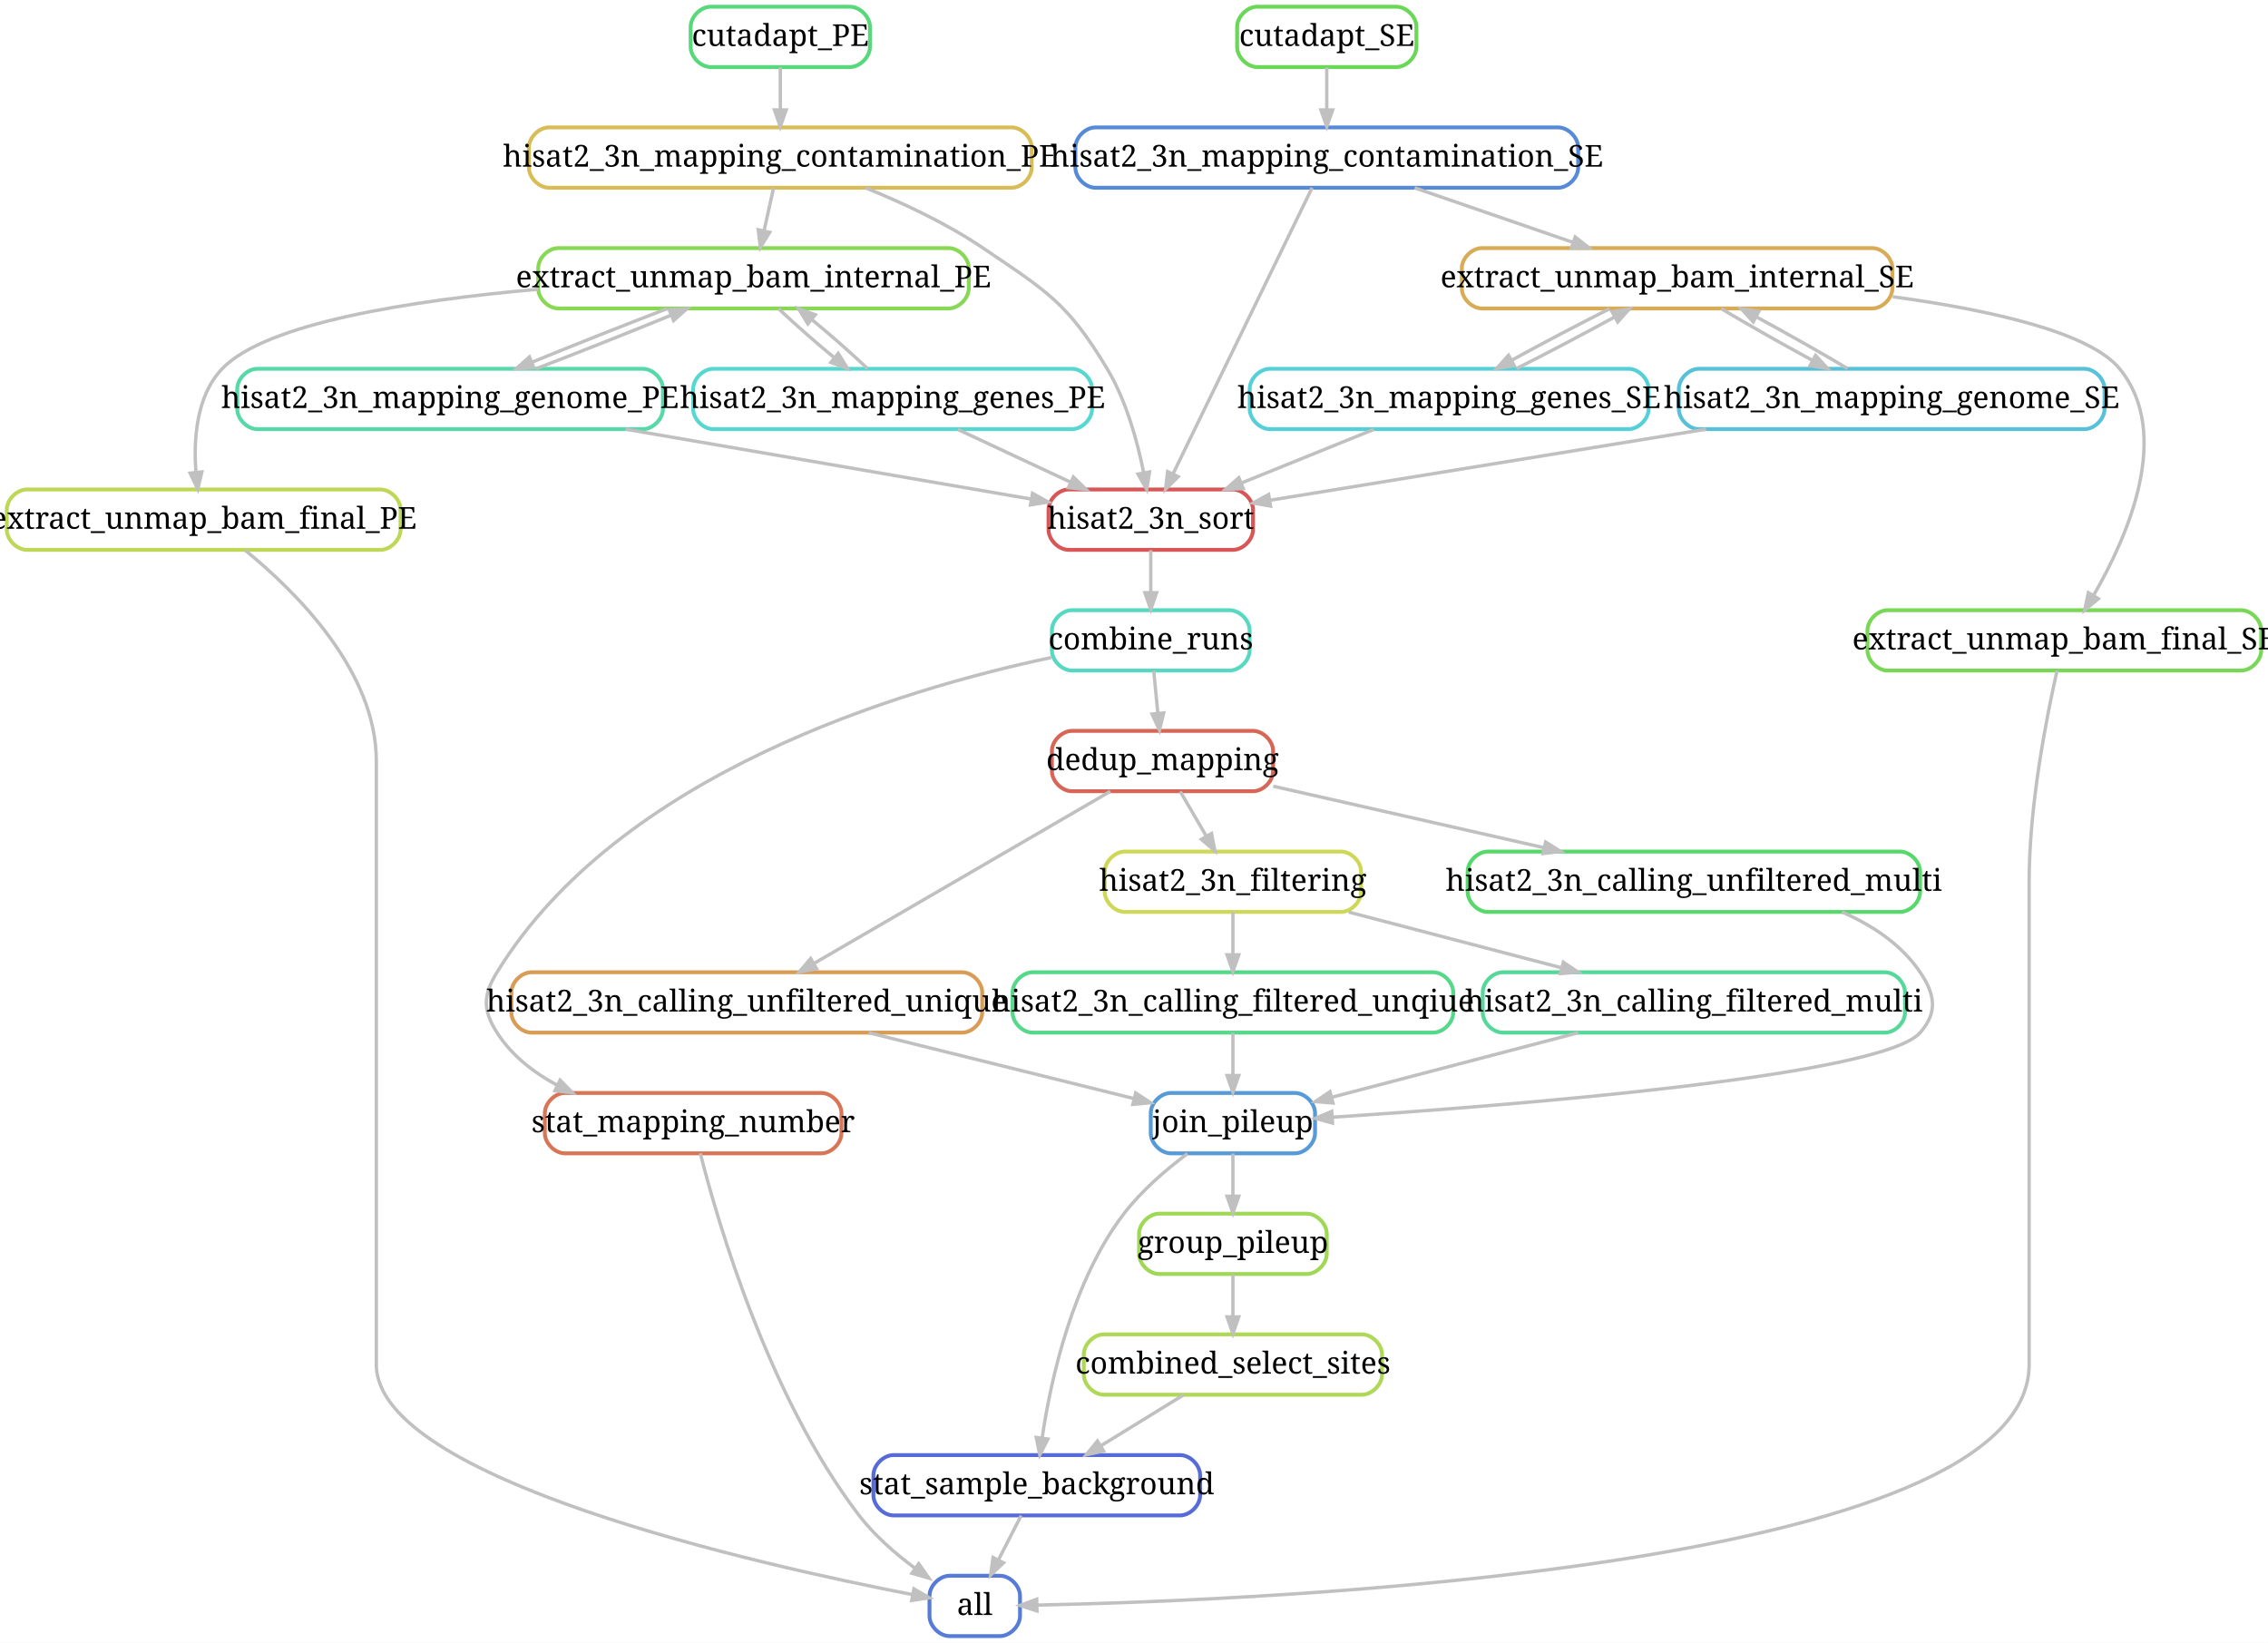
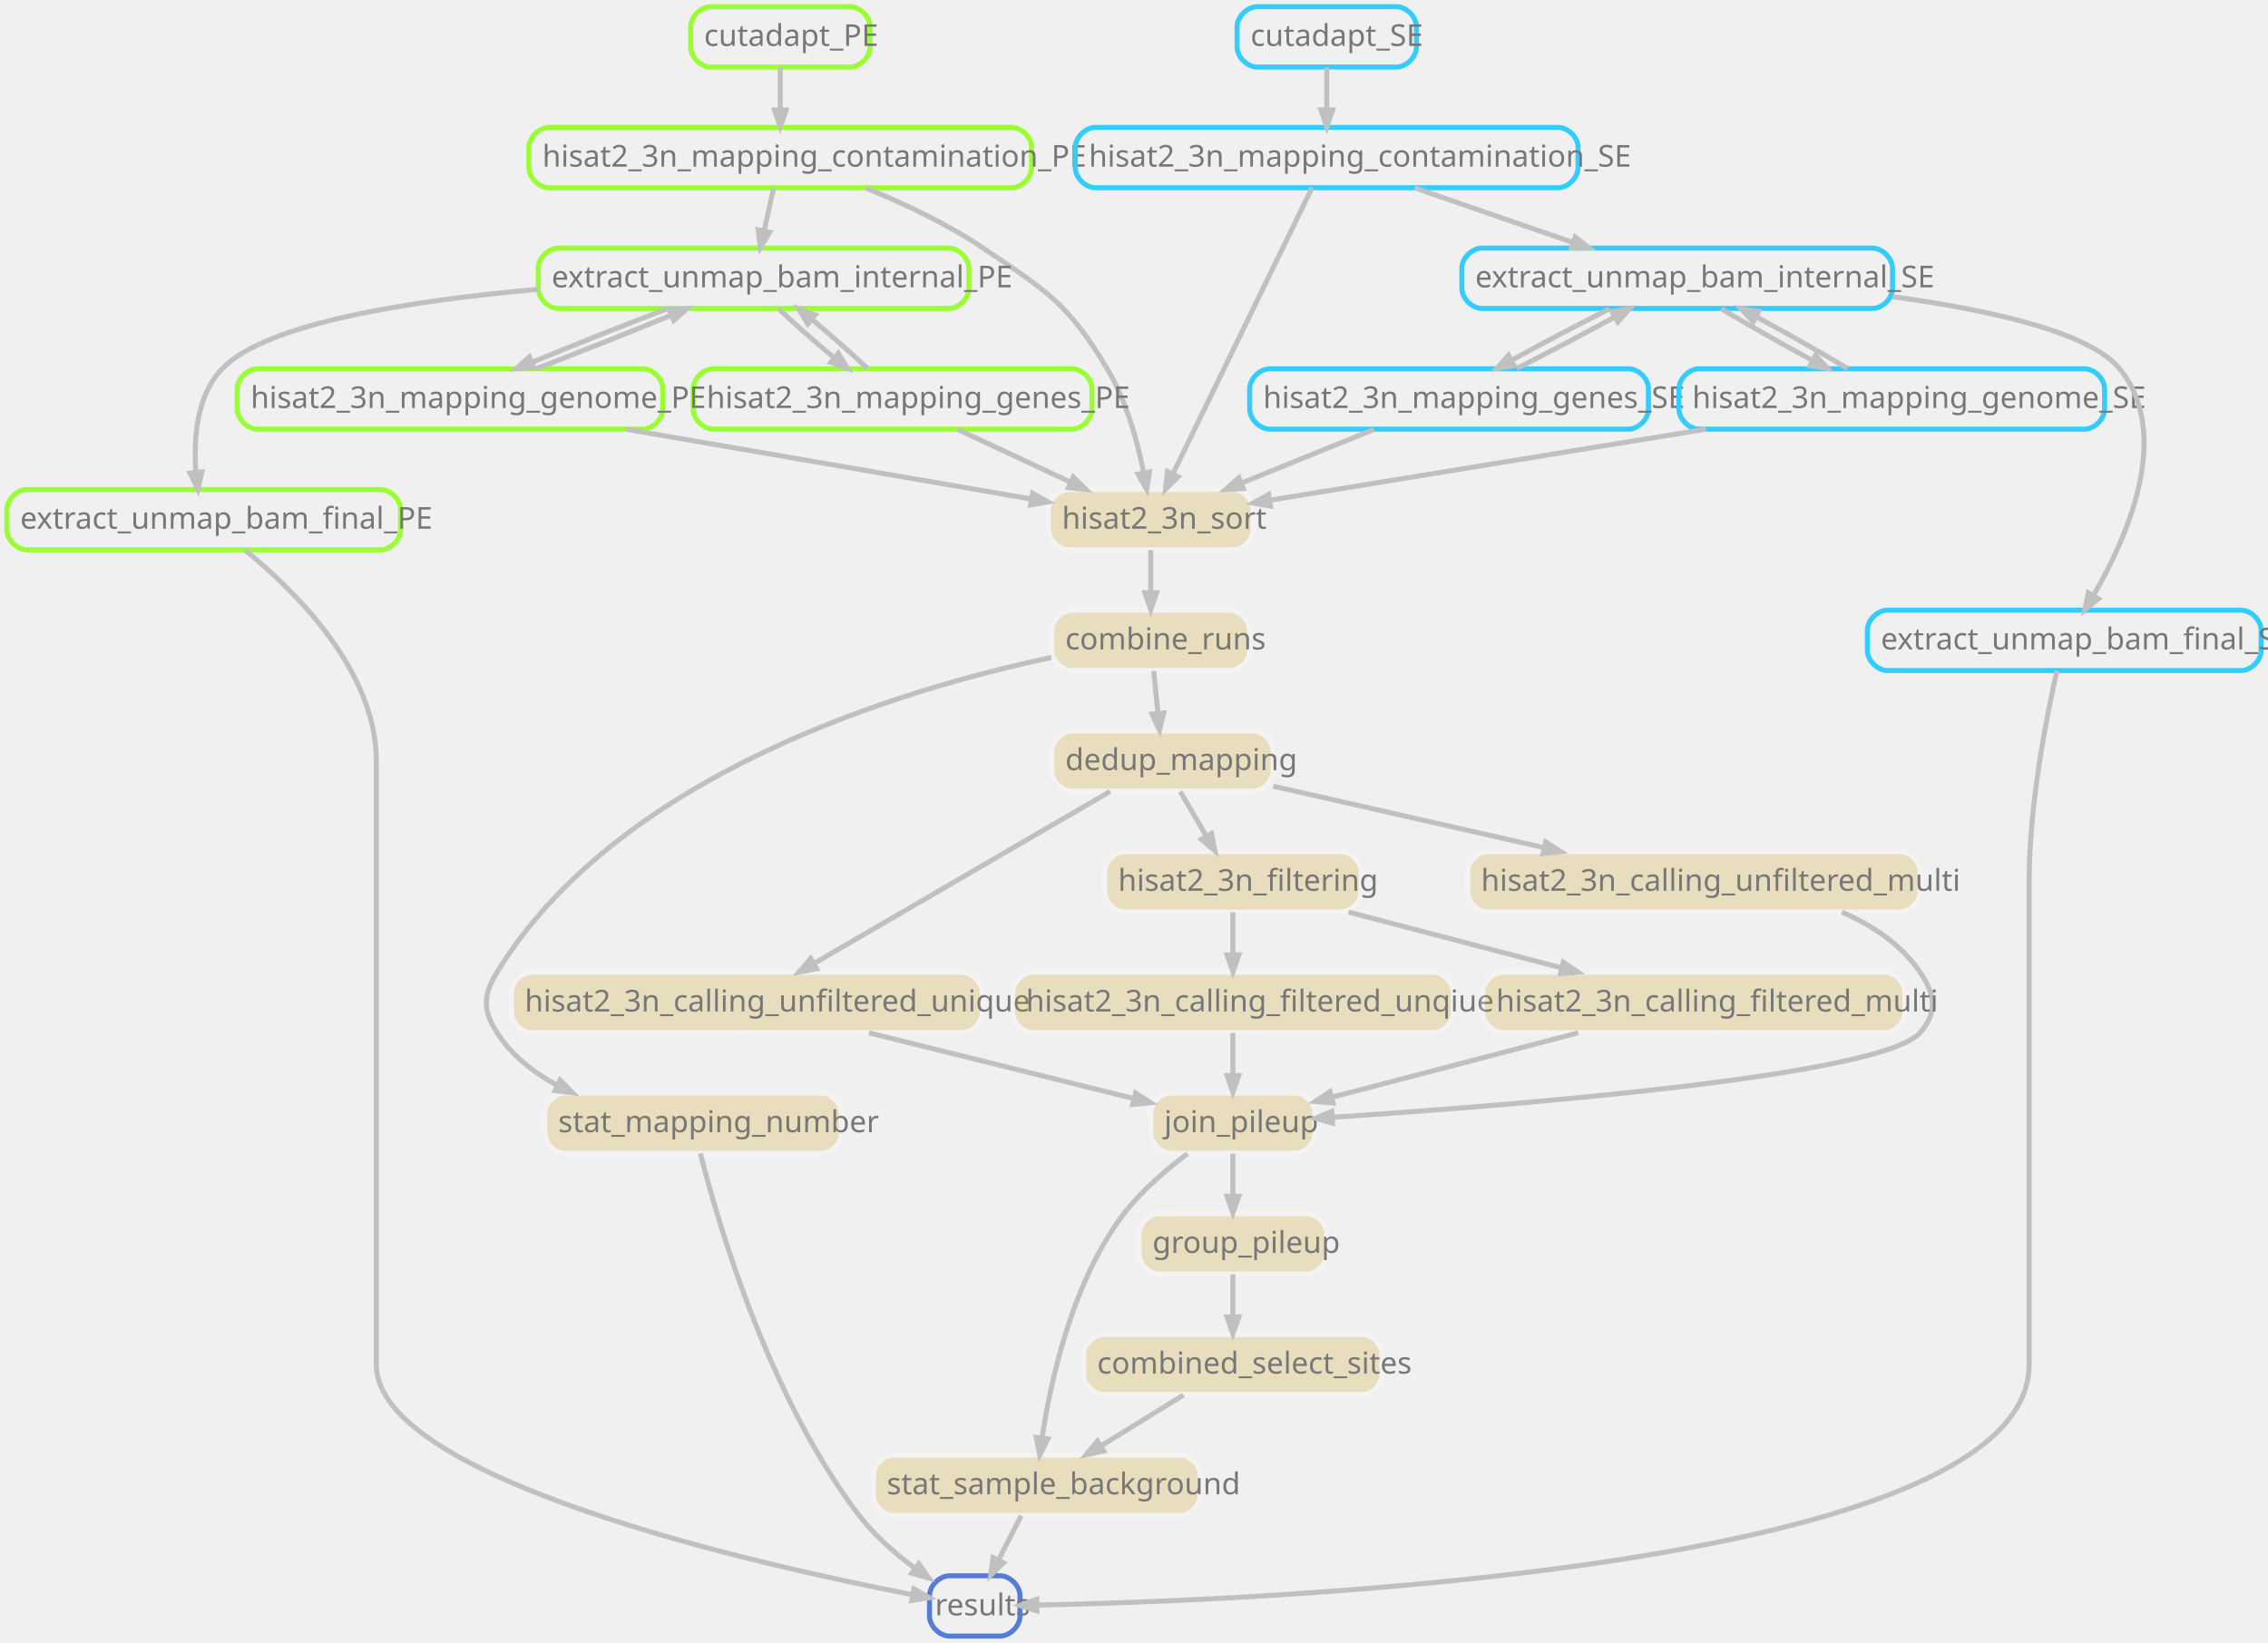
- <svg xmlns="http://www.w3.org/2000/svg" width="1353pt" height="980pt" viewBox="0.00 0.00 1352.94 980.00">
-   <g id="graph0" class="graph" transform="scale(1 1) rotate(0) translate(4 976)">
-     <polygon fill="#ffffff" stroke="transparent" points="-4,4 -4,-976 1348.941,-976 1348.941,4 -4,4" />
-     <g id="node1" class="node">
-       <path fill="none" stroke="#567bd8" stroke-width="2.3" d="M592.471,-36C592.471,-36 562.471,-36 562.471,-36 556.471,-36 550.471,-30 550.471,-24 550.471,-24 550.471,-12 550.471,-12 550.471,-6 556.471,0 562.471,0 562.471,0 592.471,0 592.471,0 598.471,0 604.471,-6 604.471,-12 604.471,-12 604.471,-24 604.471,-24 604.471,-30 598.471,-36 592.471,-36" />
-       <text text-anchor="middle" x="577.471" y="-12.6" font-family="serif" font-size="18.00" fill="#000000">all</text>
-     </g>
-     <g id="node2" class="node">
-       <path fill="none" stroke="#d87556" stroke-width="2.3" d="M485.945,-324C485.945,-324 332.997,-324 332.997,-324 326.997,-324 320.997,-318 320.997,-312 320.997,-312 320.997,-300 320.997,-300 320.997,-294 326.997,-288 332.997,-288 332.997,-288 485.945,-288 485.945,-288 491.945,-288 497.945,-294 497.945,-300 497.945,-300 497.945,-312 497.945,-312 497.945,-318 491.945,-324 485.945,-324" />
-       <text text-anchor="middle" x="409.471" y="-300.6" font-family="serif" font-size="18.00" fill="#000000">stat_mapping_number</text>
-     </g>
-     <g id="edge1" class="edge">
-       <path fill="none" stroke="#c0c0c0" stroke-width="2" d="M413.752,-287.986C424.278,-246.502 454.566,-142.396 508.471,-72 517.624,-60.046 530.014,-49.264 541.769,-40.534" />
-       <polygon fill="#c0c0c0" stroke="#c0c0c0" stroke-width="2" points="544.049,-43.207 550.161,-34.552 539.986,-37.506 544.049,-43.207" />
-     </g>
-     <g id="node3" class="node">
-       <path fill="none" stroke="#56d8c1" stroke-width="2.3" d="M729.448,-612C729.448,-612 635.493,-612 635.493,-612 629.493,-612 623.493,-606 623.493,-600 623.493,-600 623.493,-588 623.493,-588 623.493,-582 629.493,-576 635.493,-576 635.493,-576 729.448,-576 729.448,-576 735.448,-576 741.448,-582 741.448,-588 741.448,-588 741.448,-600 741.448,-600 741.448,-606 735.448,-612 729.448,-612" />
-       <text text-anchor="middle" x="682.471" y="-588.6" font-family="serif" font-size="18.00" fill="#000000">combine_runs</text>
-     </g>
-     <g id="edge5" class="edge">
-       <path fill="none" stroke="#c0c0c0" stroke-width="2" d="M623.152,-583.772C533.219,-564.721 365.163,-514.43 292.471,-396 284.101,-382.364 283.847,-373.477 292.471,-360 301.158,-346.423 314.222,-336.211 328.512,-328.546" />
-       <polygon fill="#c0c0c0" stroke="#c0c0c0" stroke-width="2" points="330.118,-331.656 337.539,-324.094 327.022,-325.378 330.118,-331.656" />
-     </g>
-     <g id="node20" class="node">
-       <path fill="none" stroke="#d86656" stroke-width="2.3" d="M743.455,-540C743.455,-540 635.486,-540 635.486,-540 629.486,-540 623.486,-534 623.486,-528 623.486,-528 623.486,-516 623.486,-516 623.486,-510 629.486,-504 635.486,-504 635.486,-504 743.455,-504 743.455,-504 749.455,-504 755.455,-510 755.455,-516 755.455,-516 755.455,-528 755.455,-528 755.455,-534 749.455,-540 743.455,-540" />
-       <text text-anchor="middle" x="689.471" y="-516.6" font-family="serif" font-size="18.00" fill="#000000">dedup_mapping</text>
-     </g>
-     <g id="edge34" class="edge">
-       <path fill="none" stroke="#c0c0c0" stroke-width="2" d="M684.237,-575.831C684.986,-568.131 685.876,-558.974 686.708,-550.417" />
-       <polygon fill="#c0c0c0" stroke="#c0c0c0" stroke-width="2" points="690.196,-550.705 687.68,-540.413 683.229,-550.028 690.196,-550.705" />
-     </g>
-     <g id="node4" class="node">
-       <path fill="none" stroke="#d85656" stroke-width="2.3" d="M731.46,-684C731.46,-684 633.481,-684 633.481,-684 627.481,-684 621.481,-678 621.481,-672 621.481,-672 621.481,-660 621.481,-660 621.481,-654 627.481,-648 633.481,-648 633.481,-648 731.46,-648 731.46,-648 737.46,-648 743.46,-654 743.46,-660 743.46,-660 743.46,-672 743.46,-672 743.46,-678 737.46,-684 731.46,-684" />
-       <text text-anchor="middle" x="682.471" y="-660.6" font-family="serif" font-size="18.00" fill="#000000">hisat2_3n_sort</text>
-     </g>
-     <g id="edge6" class="edge">
-       <path fill="none" stroke="#c0c0c0" stroke-width="2" d="M682.471,-647.831C682.471,-640.131 682.471,-630.974 682.471,-622.417" />
-       <polygon fill="#c0c0c0" stroke="#c0c0c0" stroke-width="2" points="685.971,-622.413 682.471,-612.413 678.971,-622.413 685.971,-622.413" />
-     </g>
-     <g id="node5" class="node">
-       <path fill="none" stroke="#d8bc56" stroke-width="2.3" d="M599.444,-900C599.444,-900 323.497,-900 323.497,-900 317.497,-900 311.497,-894 311.497,-888 311.497,-888 311.497,-876 311.497,-876 311.497,-870 317.497,-864 323.497,-864 323.497,-864 599.444,-864 599.444,-864 605.444,-864 611.444,-870 611.444,-876 611.444,-876 611.444,-888 611.444,-888 611.444,-894 605.444,-900 599.444,-900" />
-       <text text-anchor="middle" x="461.471" y="-876.6" font-family="serif" font-size="18.00" fill="#000000">hisat2_3n_mapping_contamination_PE</text>
-     </g>
-     <g id="edge7" class="edge">
-       <path fill="none" stroke="#c0c0c0" stroke-width="2" d="M512.415,-863.929C534.857,-854.816 560.954,-842.586 582.471,-828 620.454,-802.252 632.872,-795.354 656.471,-756 667.921,-736.905 674.56,-712.497 678.259,-693.917" />
-       <polygon fill="#c0c0c0" stroke="#c0c0c0" stroke-width="2" points="681.716,-694.467 680.068,-684.001 674.83,-693.211 681.716,-694.467" />
-     </g>
-     <g id="node8" class="node">
-       <path fill="none" stroke="#88d856" stroke-width="2.3" d="M561.904,-828C561.904,-828 329.037,-828 329.037,-828 323.037,-828 317.037,-822 317.037,-816 317.037,-816 317.037,-804 317.037,-804 317.037,-798 323.037,-792 329.037,-792 329.037,-792 561.904,-792 561.904,-792 567.904,-792 573.904,-798 573.904,-804 573.904,-804 573.904,-816 573.904,-816 573.904,-822 567.904,-828 561.904,-828" />
-       <text text-anchor="middle" x="445.471" y="-804.6" font-family="serif" font-size="18.00" fill="#000000">extract_unmap_bam_internal_PE</text>
-     </g>
-     <g id="edge17" class="edge">
-       <path fill="none" stroke="#c0c0c0" stroke-width="2" d="M457.433,-863.831C455.722,-856.131 453.687,-846.974 451.785,-838.417" />
-       <polygon fill="#c0c0c0" stroke="#c0c0c0" stroke-width="2" points="455.149,-837.416 449.562,-828.413 448.315,-838.934 455.149,-837.416" />
-     </g>
-     <g id="node6" class="node">
-       <path fill="none" stroke="#56d87b" stroke-width="2.3" d="M502.948,-972C502.948,-972 419.993,-972 419.993,-972 413.993,-972 407.993,-966 407.993,-960 407.993,-960 407.993,-948 407.993,-948 407.993,-942 413.993,-936 419.993,-936 419.993,-936 502.948,-936 502.948,-936 508.948,-936 514.948,-942 514.948,-948 514.948,-948 514.948,-960 514.948,-960 514.948,-966 508.948,-972 502.948,-972" />
-       <text text-anchor="middle" x="461.471" y="-948.6" font-family="serif" font-size="18.00" fill="#000000">cutadapt_PE</text>
-     </g>
-     <g id="edge13" class="edge">
-       <path fill="none" stroke="#c0c0c0" stroke-width="2" d="M461.471,-935.831C461.471,-928.131 461.471,-918.974 461.471,-910.417" />
-       <polygon fill="#c0c0c0" stroke="#c0c0c0" stroke-width="2" points="464.971,-910.413 461.471,-900.413 457.971,-910.413 464.971,-910.413" />
-     </g>
-     <g id="node7" class="node">
-       <path fill="none" stroke="#56d8d0" stroke-width="2.3" d="M635.443,-756C635.443,-756 421.498,-756 421.498,-756 415.498,-756 409.498,-750 409.498,-744 409.498,-744 409.498,-732 409.498,-732 409.498,-726 415.498,-720 421.498,-720 421.498,-720 635.443,-720 635.443,-720 641.443,-720 647.443,-726 647.443,-732 647.443,-732 647.443,-744 647.443,-744 647.443,-750 641.443,-756 635.443,-756" />
-       <text text-anchor="middle" x="528.471" y="-732.6" font-family="serif" font-size="18.00" fill="#000000">hisat2_3n_mapping_genes_PE</text>
-     </g>
-     <g id="edge8" class="edge">
-       <path fill="none" stroke="#c0c0c0" stroke-width="2" d="M567.331,-719.831C587.745,-710.287 612.943,-698.506 634.557,-688.401" />
-       <polygon fill="#c0c0c0" stroke="#c0c0c0" stroke-width="2" points="636.313,-691.444 643.889,-684.038 633.348,-685.103 636.313,-691.444" />
-     </g>
-     <g id="edge16" class="edge">
-       <path fill="none" stroke="#c0c0c0" stroke-width="2" d="M513.485,-756.163C504.127,-765.03 491.84,-775.83 480.242,-785.422" />
-       <polygon fill="#c0c0c0" stroke="#c0c0c0" stroke-width="2" points="477.914,-782.804 472.367,-791.831 482.333,-788.233 477.914,-782.804" />
-     </g>
-     <g id="edge14" class="edge">
-       <path fill="none" stroke="#c0c0c0" stroke-width="2" d="M460.463,-791.831C469.821,-782.963 482.109,-772.164 493.707,-762.572" />
-       <polygon fill="#c0c0c0" stroke="#c0c0c0" stroke-width="2" points="496.035,-765.19 501.581,-756.163 491.616,-759.761 496.035,-765.19" />
-     </g>
-     <g id="node9" class="node">
-       <path fill="none" stroke="#56d8a9" stroke-width="2.3" d="M379.445,-756C379.445,-756 149.496,-756 149.496,-756 143.496,-756 137.496,-750 137.496,-744 137.496,-744 137.496,-732 137.496,-732 137.496,-726 143.496,-720 149.496,-720 149.496,-720 379.445,-720 379.445,-720 385.445,-720 391.445,-726 391.445,-732 391.445,-732 391.445,-744 391.445,-744 391.445,-750 385.445,-756 379.445,-756" />
-       <text text-anchor="middle" x="264.471" y="-732.6" font-family="serif" font-size="18.00" fill="#000000">hisat2_3n_mapping_genome_PE</text>
-     </g>
-     <g id="edge18" class="edge">
-       <path fill="none" stroke="#c0c0c0" stroke-width="2" d="M393.844,-791.831C368.475,-782.116 338.121,-770.083 313.158,-759.859" />
-       <polygon fill="#c0c0c0" stroke="#c0c0c0" stroke-width="2" points="314.456,-756.609 303.877,-756.038 311.791,-763.082 314.456,-756.609" />
-     </g>
-     <g id="node15" class="node">
-       <path fill="none" stroke="#bed856" stroke-width="2.3" d="M222.912,-684C222.912,-684 12.029,-684 12.029,-684 6.029,-684 .029,-678 .029,-672 .029,-672 .029,-660 .029,-660 .029,-654 6.029,-648 12.029,-648 12.029,-648 222.912,-648 222.912,-648 228.912,-648 234.912,-654 234.912,-660 234.912,-660 234.912,-672 234.912,-672 234.912,-678 228.912,-684 222.912,-684" />
-       <text text-anchor="middle" x="117.471" y="-660.6" font-family="serif" font-size="18.00" fill="#000000">extract_unmap_bam_final_PE</text>
-     </g>
-     <g id="edge25" class="edge">
-       <path fill="none" stroke="#c0c0c0" stroke-width="2" d="M316.969,-803.45C240.893,-796.742 154.434,-783.216 128.471,-756 113.09,-739.877 111.355,-714.066 112.879,-694.21" />
-       <polygon fill="#c0c0c0" stroke="#c0c0c0" stroke-width="2" points="116.369,-694.489 113.955,-684.173 109.409,-693.743 116.369,-694.489" />
-     </g>
-     <g id="edge12" class="edge">
-       <path fill="none" stroke="#c0c0c0" stroke-width="2" d="M369.141,-719.971C444.701,-706.956 544.731,-689.725 611.223,-678.272" />
-       <polygon fill="#c0c0c0" stroke="#c0c0c0" stroke-width="2" points="611.929,-681.702 621.19,-676.556 610.741,-674.804 611.929,-681.702" />
-     </g>
-     <g id="edge15" class="edge">
-       <path fill="none" stroke="#c0c0c0" stroke-width="2" d="M315.756,-756.038C341.08,-765.732 371.436,-777.763 396.447,-788.003" />
-       <polygon fill="#c0c0c0" stroke="#c0c0c0" stroke-width="2" points="395.17,-791.262 405.749,-791.831 397.834,-784.789 395.17,-791.262" />
-     </g>
-     <g id="node10" class="node">
-       <path fill="none" stroke="#568ad8" stroke-width="2.3" d="M925.444,-900C925.444,-900 649.497,-900 649.497,-900 643.497,-900 637.497,-894 637.497,-888 637.497,-888 637.497,-876 637.497,-876 637.497,-870 643.497,-864 649.497,-864 649.497,-864 925.444,-864 925.444,-864 931.444,-864 937.444,-870 937.444,-876 937.444,-876 937.444,-888 937.444,-888 937.444,-894 931.444,-900 925.444,-900" />
-       <text text-anchor="middle" x="787.471" y="-876.6" font-family="serif" font-size="18.00" fill="#000000">hisat2_3n_mapping_contamination_SE</text>
-     </g>
-     <g id="edge11" class="edge">
-       <path fill="none" stroke="#c0c0c0" stroke-width="2" d="M778.699,-863.956C760.285,-826.076 717.51,-738.082 695.729,-693.274" />
-       <polygon fill="#c0c0c0" stroke="#c0c0c0" stroke-width="2" points="698.811,-691.609 691.291,-684.145 692.515,-694.669 698.811,-691.609" />
-     </g>
-     <g id="node13" class="node">
-       <path fill="none" stroke="#d8ac56" stroke-width="2.3" d="M1112.904,-828C1112.904,-828 880.037,-828 880.037,-828 874.037,-828 868.037,-822 868.037,-816 868.037,-816 868.037,-804 868.037,-804 868.037,-798 874.037,-792 880.037,-792 880.037,-792 1112.904,-792 1112.904,-792 1118.904,-792 1124.904,-798 1124.904,-804 1124.904,-804 1124.904,-816 1124.904,-816 1124.904,-822 1118.904,-828 1112.904,-828" />
-       <text text-anchor="middle" x="996.471" y="-804.6" font-family="serif" font-size="18.00" fill="#000000">extract_unmap_bam_internal_SE</text>
-     </g>
-     <g id="edge22" class="edge">
-       <path fill="none" stroke="#c0c0c0" stroke-width="2" d="M839.94,-863.924C868.636,-854.039 904.359,-841.732 934.431,-831.373" />
-       <polygon fill="#c0c0c0" stroke="#c0c0c0" stroke-width="2" points="935.665,-834.649 943.979,-828.083 933.385,-828.031 935.665,-834.649" />
-     </g>
-     <g id="node11" class="node">
-       <path fill="none" stroke="#68d856" stroke-width="2.3" d="M828.948,-972C828.948,-972 745.993,-972 745.993,-972 739.993,-972 733.993,-966 733.993,-960 733.993,-960 733.993,-948 733.993,-948 733.993,-942 739.993,-936 745.993,-936 745.993,-936 828.948,-936 828.948,-936 834.948,-936 840.948,-942 840.948,-948 840.948,-948 840.948,-960 840.948,-960 840.948,-966 834.948,-972 828.948,-972" />
-       <text text-anchor="middle" x="787.471" y="-948.6" font-family="serif" font-size="18.00" fill="#000000">cutadapt_SE</text>
-     </g>
-     <g id="edge19" class="edge">
-       <path fill="none" stroke="#c0c0c0" stroke-width="2" d="M787.471,-935.831C787.471,-928.131 787.471,-918.974 787.471,-910.417" />
-       <polygon fill="#c0c0c0" stroke="#c0c0c0" stroke-width="2" points="790.971,-910.413 787.471,-900.413 783.971,-910.413 790.971,-910.413" />
-     </g>
-     <g id="node12" class="node">
-       <path fill="none" stroke="#56d0d8" stroke-width="2.3" d="M967.443,-756C967.443,-756 753.498,-756 753.498,-756 747.498,-756 741.498,-750 741.498,-744 741.498,-744 741.498,-732 741.498,-732 741.498,-726 747.498,-720 753.498,-720 753.498,-720 967.443,-720 967.443,-720 973.443,-720 979.443,-726 979.443,-732 979.443,-732 979.443,-744 979.443,-744 979.443,-750 973.443,-756 967.443,-756" />
-       <text text-anchor="middle" x="860.471" y="-732.6" font-family="serif" font-size="18.00" fill="#000000">hisat2_3n_mapping_genes_SE</text>
-     </g>
-     <g id="edge9" class="edge">
-       <path fill="none" stroke="#c0c0c0" stroke-width="2" d="M815.554,-719.831C791.536,-710.116 761.787,-698.083 736.511,-687.859" />
-       <polygon fill="#c0c0c0" stroke="#c0c0c0" stroke-width="2" points="737.647,-684.543 727.064,-684.038 735.022,-691.033 737.647,-684.543" />
-     </g>
-     <g id="edge21" class="edge">
-       <path fill="none" stroke="#c0c0c0" stroke-width="2" d="M900.73,-756.163C919.191,-765.457 940.889,-776.872 958.998,-786.797" />
-       <polygon fill="#c0c0c0" stroke="#c0c0c0" stroke-width="2" points="957.659,-790.056 968.105,-791.831 961.046,-783.93 957.659,-790.056" />
-     </g>
-     <g id="edge20" class="edge">
-       <path fill="none" stroke="#c0c0c0" stroke-width="2" d="M956.2,-791.831C937.738,-782.537 916.04,-771.121 897.932,-761.197" />
-       <polygon fill="#c0c0c0" stroke="#c0c0c0" stroke-width="2" points="899.271,-757.938 888.826,-756.163 895.884,-764.064 899.271,-757.938" />
-     </g>
-     <g id="node14" class="node">
-       <path fill="none" stroke="#56c1d8" stroke-width="2.3" d="M1239.445,-756C1239.445,-756 1009.496,-756 1009.496,-756 1003.496,-756 997.496,-750 997.496,-744 997.496,-744 997.496,-732 997.496,-732 997.496,-726 1003.496,-720 1009.496,-720 1009.496,-720 1239.445,-720 1239.445,-720 1245.445,-720 1251.445,-726 1251.445,-732 1251.445,-732 1251.445,-744 1251.445,-744 1251.445,-750 1245.445,-756 1239.445,-756" />
-       <text text-anchor="middle" x="1124.471" y="-732.6" font-family="serif" font-size="18.00" fill="#000000">hisat2_3n_mapping_genome_SE</text>
-     </g>
-     <g id="edge24" class="edge">
-       <path fill="none" stroke="#c0c0c0" stroke-width="2" d="M1022.818,-791.831C1038.579,-782.452 1058.967,-770.911 1077.379,-760.924" />
-       <polygon fill="#c0c0c0" stroke="#c0c0c0" stroke-width="2" points="1079.081,-763.983 1086.229,-756.163 1075.765,-757.818 1079.081,-763.983" />
-     </g>
-     <g id="node16" class="node">
-       <path fill="none" stroke="#78d856" stroke-width="2.3" d="M1332.912,-612C1332.912,-612 1122.029,-612 1122.029,-612 1116.029,-612 1110.029,-606 1110.029,-600 1110.029,-600 1110.029,-588 1110.029,-588 1110.029,-582 1116.029,-576 1122.029,-576 1122.029,-576 1332.912,-576 1332.912,-576 1338.912,-576 1344.912,-582 1344.912,-588 1344.912,-588 1344.912,-600 1344.912,-600 1344.912,-606 1338.912,-612 1332.912,-612" />
-       <text text-anchor="middle" x="1227.471" y="-588.6" font-family="serif" font-size="18.00" fill="#000000">extract_unmap_bam_final_SE</text>
-     </g>
-     <g id="edge26" class="edge">
-       <path fill="none" stroke="#c0c0c0" stroke-width="2" d="M1125.08,-798.983C1183.112,-791.081 1242.648,-777.837 1260.471,-756 1292.208,-717.114 1265.187,-655.761 1244.874,-620.78" />
-       <polygon fill="#c0c0c0" stroke="#c0c0c0" stroke-width="2" points="1247.789,-618.836 1239.636,-612.069 1241.79,-622.443 1247.789,-618.836" />
-     </g>
-     <g id="edge10" class="edge">
-       <path fill="none" stroke="#c0c0c0" stroke-width="2" d="M1013.791,-719.971C932.265,-706.691 823.802,-689.022 753.56,-677.58" />
-       <polygon fill="#c0c0c0" stroke="#c0c0c0" stroke-width="2" points="753.914,-674.092 743.481,-675.938 752.788,-681.001 753.914,-674.092" />
-     </g>
-     <g id="edge23" class="edge">
-       <path fill="none" stroke="#c0c0c0" stroke-width="2" d="M1098.133,-756.163C1082.374,-765.542 1061.986,-777.082 1043.574,-787.069" />
-       <polygon fill="#c0c0c0" stroke="#c0c0c0" stroke-width="2" points="1041.871,-784.011 1034.723,-791.831 1045.188,-790.176 1041.871,-784.011" />
-     </g>
-     <g id="edge2" class="edge">
-       <path fill="none" stroke="#c0c0c0" stroke-width="2" d="M142.142,-647.817C172.613,-623.058 220.471,-575.636 220.471,-522 220.471,-522 220.471,-522 220.471,-162 220.471,-93.546 449.073,-42.438 540.416,-24.75" />
-       <polygon fill="#c0c0c0" stroke="#c0c0c0" stroke-width="2" points="541.178,-28.167 550.345,-22.854 539.866,-21.291 541.178,-28.167" />
-     </g>
-     <g id="edge4" class="edge">
-       <path fill="none" stroke="#c0c0c0" stroke-width="2" d="M1223.119,-575.938C1216.968,-548.779 1206.471,-495.729 1206.471,-450 1206.471,-450 1206.471,-450 1206.471,-162 1206.471,-39.839 749.953,-21.31 614.759,-18.502" />
-       <polygon fill="#c0c0c0" stroke="#c0c0c0" stroke-width="2" points="614.563,-14.997 604.498,-18.306 614.429,-21.996 614.563,-14.997" />
-     </g>
-     <g id="node17" class="node">
-       <path fill="none" stroke="#566bd8" stroke-width="2.3" d="M699.923,-108C699.923,-108 529.018,-108 529.018,-108 523.018,-108 517.018,-102 517.018,-96 517.018,-96 517.018,-84 517.018,-84 517.018,-78 523.018,-72 529.018,-72 529.018,-72 699.923,-72 699.923,-72 705.923,-72 711.923,-78 711.923,-84 711.923,-84 711.923,-96 711.923,-96 711.923,-102 705.923,-108 699.923,-108" />
-       <text text-anchor="middle" x="614.471" y="-84.6" font-family="serif" font-size="18.00" fill="#000000">stat_sample_background</text>
-     </g>
-     <g id="edge3" class="edge">
-       <path fill="none" stroke="#c0c0c0" stroke-width="2" d="M605.134,-71.831C601.046,-63.877 596.16,-54.369 591.64,-45.572" />
-       <polygon fill="#c0c0c0" stroke="#c0c0c0" stroke-width="2" points="594.617,-43.708 586.933,-36.413 588.391,-46.907 594.617,-43.708" />
-     </g>
-     <g id="node18" class="node">
-       <path fill="none" stroke="#569ad8" stroke-width="2.3" d="M768.47,-324C768.47,-324 694.472,-324 694.472,-324 688.472,-324 682.472,-318 682.472,-312 682.472,-312 682.472,-300 682.472,-300 682.472,-294 688.472,-288 694.472,-288 694.472,-288 768.47,-288 768.47,-288 774.47,-288 780.47,-294 780.47,-300 780.47,-300 780.47,-312 780.47,-312 780.47,-318 774.47,-324 768.47,-324" />
-       <text text-anchor="middle" x="731.471" y="-300.6" font-family="serif" font-size="18.00" fill="#000000">join_pileup</text>
-     </g>
-     <g id="edge27" class="edge">
-       <path fill="none" stroke="#c0c0c0" stroke-width="2" d="M704.347,-287.823C691.63,-278.29 676.998,-265.743 666.471,-252 635.756,-211.903 622.873,-153.095 617.704,-118.461" />
-       <polygon fill="#c0c0c0" stroke="#c0c0c0" stroke-width="2" points="621.112,-117.55 616.284,-108.12 614.177,-118.503 621.112,-117.55" />
-     </g>
-     <g id="node26" class="node">
-       <path fill="none" stroke="#9fd856" stroke-width="2.3" d="M775.457,-252C775.457,-252 687.484,-252 687.484,-252 681.484,-252 675.484,-246 675.484,-240 675.484,-240 675.484,-228 675.484,-228 675.484,-222 681.484,-216 687.484,-216 687.484,-216 775.457,-216 775.457,-216 781.457,-216 787.457,-222 787.457,-228 787.457,-228 787.457,-240 787.457,-240 787.457,-246 781.457,-252 775.457,-252" />
-       <text text-anchor="middle" x="731.471" y="-228.6" font-family="serif" font-size="18.00" fill="#000000">group_pileup</text>
-     </g>
-     <g id="edge40" class="edge">
-       <path fill="none" stroke="#c0c0c0" stroke-width="2" d="M731.471,-287.831C731.471,-280.131 731.471,-270.974 731.471,-262.417" />
-       <polygon fill="#c0c0c0" stroke="#c0c0c0" stroke-width="2" points="734.971,-262.413 731.471,-252.413 727.971,-262.413 734.971,-262.413" />
-     </g>
-     <g id="node19" class="node">
-       <path fill="none" stroke="#d89c56" stroke-width="2.3" d="M569.916,-396C569.916,-396 313.025,-396 313.025,-396 307.025,-396 301.025,-390 301.025,-384 301.025,-384 301.025,-372 301.025,-372 301.025,-366 307.025,-360 313.025,-360 313.025,-360 569.916,-360 569.916,-360 575.916,-360 581.916,-366 581.916,-372 581.916,-372 581.916,-384 581.916,-384 581.916,-390 575.916,-396 569.916,-396" />
-       <text text-anchor="middle" x="441.471" y="-372.6" font-family="serif" font-size="18.00" fill="#000000">hisat2_3n_calling_unfiltered_unique</text>
-     </g>
-     <g id="edge31" class="edge">
-       <path fill="none" stroke="#c0c0c0" stroke-width="2" d="M514.275,-359.924C563.201,-347.777 626.849,-331.975 672.579,-320.621" />
-       <polygon fill="#c0c0c0" stroke="#c0c0c0" stroke-width="2" points="673.481,-324.004 682.343,-318.197 671.795,-317.21 673.481,-324.004" />
-     </g>
-     <g id="edge33" class="edge">
-       <path fill="none" stroke="#c0c0c0" stroke-width="2" d="M658.312,-503.908C613.488,-477.881 530.792,-429.864 481.496,-401.24" />
-       <polygon fill="#c0c0c0" stroke="#c0c0c0" stroke-width="2" points="483.102,-398.126 472.697,-396.131 479.587,-404.179 483.102,-398.126" />
-     </g>
-     <g id="node21" class="node">
-       <path fill="none" stroke="#56d86b" stroke-width="2.3" d="M1129.433,-468C1129.433,-468 883.509,-468 883.509,-468 877.509,-468 871.509,-462 871.509,-456 871.509,-456 871.509,-444 871.509,-444 871.509,-438 877.509,-432 883.509,-432 883.509,-432 1129.433,-432 1129.433,-432 1135.433,-432 1141.433,-438 1141.433,-444 1141.433,-444 1141.433,-456 1141.433,-456 1141.433,-462 1135.433,-468 1129.433,-468" />
-       <text text-anchor="middle" x="1006.471" y="-444.6" font-family="serif" font-size="18.00" fill="#000000">hisat2_3n_calling_unfiltered_multi</text>
-     </g>
-     <g id="edge35" class="edge">
-       <path fill="none" stroke="#c0c0c0" stroke-width="2" d="M755.538,-506.994C802.417,-496.347 865.876,-481.933 917.248,-470.265" />
-       <polygon fill="#c0c0c0" stroke="#c0c0c0" stroke-width="2" points="918.046,-473.673 927.022,-468.045 916.495,-466.847 918.046,-473.673" />
-     </g>
-     <g id="node23" class="node">
-       <path fill="none" stroke="#ced856" stroke-width="2.3" d="M795.949,-468C795.949,-468 666.992,-468 666.992,-468 660.992,-468 654.992,-462 654.992,-456 654.992,-456 654.992,-444 654.992,-444 654.992,-438 660.992,-432 666.992,-432 666.992,-432 795.949,-432 795.949,-432 801.949,-432 807.949,-438 807.949,-444 807.949,-444 807.949,-456 807.949,-456 807.949,-462 801.949,-468 795.949,-468" />
-       <text text-anchor="middle" x="731.471" y="-444.6" font-family="serif" font-size="18.00" fill="#000000">hisat2_3n_filtering</text>
-     </g>
-     <g id="edge37" class="edge">
-       <path fill="none" stroke="#c0c0c0" stroke-width="2" d="M700.069,-503.831C704.758,-495.793 710.373,-486.167 715.55,-477.292" />
-       <polygon fill="#c0c0c0" stroke="#c0c0c0" stroke-width="2" points="718.714,-478.815 720.73,-468.413 712.668,-475.288 718.714,-478.815" />
-     </g>
-     <g id="edge30" class="edge">
-       <path fill="none" stroke="#c0c0c0" stroke-width="2" d="M1094.803,-431.936C1113.155,-423.977 1130.291,-412.513 1141.471,-396 1150.441,-382.751 1152.02,-372.03 1141.471,-360 1118.714,-334.05 898.806,-316.616 790.772,-309.546" />
-       <polygon fill="#c0c0c0" stroke="#c0c0c0" stroke-width="2" points="790.881,-306.046 780.676,-308.895 790.43,-313.032 790.881,-306.046" />
-     </g>
-     <g id="node22" class="node">
-       <path fill="none" stroke="#56d88a" stroke-width="2.3" d="M850.916,-396C850.916,-396 612.025,-396 612.025,-396 606.025,-396 600.025,-390 600.025,-384 600.025,-384 600.025,-372 600.025,-372 600.025,-366 606.025,-360 612.025,-360 612.025,-360 850.916,-360 850.916,-360 856.916,-360 862.916,-366 862.916,-372 862.916,-372 862.916,-384 862.916,-384 862.916,-390 856.916,-396 850.916,-396" />
-       <text text-anchor="middle" x="731.471" y="-372.6" font-family="serif" font-size="18.00" fill="#000000">hisat2_3n_calling_filtered_unqiue</text>
-     </g>
-     <g id="edge32" class="edge">
-       <path fill="none" stroke="#c0c0c0" stroke-width="2" d="M731.471,-359.831C731.471,-352.131 731.471,-342.974 731.471,-334.417" />
-       <polygon fill="#c0c0c0" stroke="#c0c0c0" stroke-width="2" points="734.971,-334.413 731.471,-324.413 727.971,-334.413 734.971,-334.413" />
-     </g>
-     <g id="edge36" class="edge">
-       <path fill="none" stroke="#c0c0c0" stroke-width="2" d="M731.471,-431.831C731.471,-424.131 731.471,-414.974 731.471,-406.417" />
-       <polygon fill="#c0c0c0" stroke="#c0c0c0" stroke-width="2" points="734.971,-406.413 731.471,-396.413 727.971,-406.413 734.971,-406.413" />
-     </g>
-     <g id="node24" class="node">
-       <path fill="none" stroke="#56d89a" stroke-width="2.3" d="M1120.433,-396C1120.433,-396 892.509,-396 892.509,-396 886.509,-396 880.509,-390 880.509,-384 880.509,-384 880.509,-372 880.509,-372 880.509,-366 886.509,-360 892.509,-360 892.509,-360 1120.433,-360 1120.433,-360 1126.433,-360 1132.433,-366 1132.433,-372 1132.433,-372 1132.433,-384 1132.433,-384 1132.433,-390 1126.433,-396 1120.433,-396" />
-       <text text-anchor="middle" x="1006.471" y="-372.6" font-family="serif" font-size="18.00" fill="#000000">hisat2_3n_calling_filtered_multi</text>
-     </g>
-     <g id="edge38" class="edge">
-       <path fill="none" stroke="#c0c0c0" stroke-width="2" d="M800.51,-431.924C839.166,-421.803 887.515,-409.145 927.652,-398.636" />
-       <polygon fill="#c0c0c0" stroke="#c0c0c0" stroke-width="2" points="928.616,-402.002 937.403,-396.083 926.843,-395.23 928.616,-402.002" />
-     </g>
-     <g id="edge29" class="edge">
-       <path fill="none" stroke="#c0c0c0" stroke-width="2" d="M937.431,-359.924C892.117,-348.06 833.484,-332.709 790.372,-321.421" />
-       <polygon fill="#c0c0c0" stroke="#c0c0c0" stroke-width="2" points="791.154,-318.008 780.594,-318.861 789.381,-324.78 791.154,-318.008" />
-     </g>
-     <g id="node25" class="node">
-       <path fill="none" stroke="#afd856" stroke-width="2.3" d="M808.426,-180C808.426,-180 654.516,-180 654.516,-180 648.516,-180 642.516,-174 642.516,-168 642.516,-168 642.516,-156 642.516,-156 642.516,-150 648.516,-144 654.516,-144 654.516,-144 808.426,-144 808.426,-144 814.426,-144 820.426,-150 820.426,-156 820.426,-156 820.426,-168 820.426,-168 820.426,-174 814.426,-180 808.426,-180" />
-       <text text-anchor="middle" x="731.471" y="-156.6" font-family="serif" font-size="18.00" fill="#000000">combined_select_sites</text>
-     </g>
-     <g id="edge28" class="edge">
-       <path fill="none" stroke="#c0c0c0" stroke-width="2" d="M701.947,-143.831C686.981,-134.622 668.632,-123.33 652.61,-113.471" />
-       <polygon fill="#c0c0c0" stroke="#c0c0c0" stroke-width="2" points="654.336,-110.423 643.985,-108.163 650.667,-116.385 654.336,-110.423" />
-     </g>
-     <g id="edge39" class="edge">
-       <path fill="none" stroke="#c0c0c0" stroke-width="2" d="M731.471,-215.831C731.471,-208.131 731.471,-198.974 731.471,-190.417" />
-       <polygon fill="#c0c0c0" stroke="#c0c0c0" stroke-width="2" points="734.971,-190.413 731.471,-180.413 727.971,-190.413 734.971,-190.413" />
-     </g>
-   </g>
+ <svg xmlns="http://www.w3.org/2000/svg" version="1.1" id="Layer_1" x="0px" y="0px" viewBox="0 0 1353 980" style="enable-background:new 0 0 1353 980;" xml:space="preserve">
+   <style type="text/css">
+ 	.st0{fill:none;stroke:#567BD8;stroke-width:3;}
+ 	.st1{fill:#777777;}
+ 	.st2{font-family:'TimesNewRomanPSMT';}
+ 	.st3{font-size:18px;}
+ 	.st4{opacity:0.21;fill:#CC9900;stroke:#FFFFFF;stroke-width:3;}
+ 	.st5{fill:none;stroke:#C0C0C0;stroke-width:3;}
+ 	.st6{fill:#C0C0C0;stroke:#C0C0C0;stroke-width:3;}
+ 	.st7{fill:none;stroke:#99FF33;stroke-width:3;}
+ 	.st8{fill:none;stroke:#33CCFF;stroke-width:3;}
+ </style>
+   <path class="st0" d="M596.5,940h-30c-6,0-12,6-12,12v12c0,6,6,12,12,12h30c6,0,12-6,12-12v-12C608.5,946,602.5,940,596.5,940" />
+   <text transform="matrix(1 0 0 1 557.7539 963.633)" class="st1 st2 st3">results</text>
+   <path class="st4" d="M490,652H337c-6,0-12,6-12,12v12c0,6,6,12,12,12H490c6,0,12-6,12-12v-12C502,658,496,652,490,652" />
+   <text transform="matrix(1 0 0 1 333.0148 675.4)" class="st1 st2 st3">stat_mapping_number</text>
+   <path class="st5" d="M417.8,688c10.5,41.5,40.8,145.6,94.7,216c9.2,12,21.5,22.7,33.3,31.5" />
+   <polygon class="st6" points="548.1,932.8 554.2,941.4 544,938.5 " />
+   <path class="st4" d="M733.5,364h-94c-6,0-12,6-12,12v12c0,6,6,12,12,12h94c6,0,12-6,12-12v-12C745.5,370,739.5,364,733.5,364" />
+   <text transform="matrix(1 0 0 1 635.5109 387.4)" class="st1 st2 st3">combine_runs</text>
+   <path class="st5" d="M627.2,392.2c-89.9,19.1-258,69.3-330.7,187.8c-8.4,13.6-8.6,22.5,0,36c8.7,13.6,21.8,23.8,36,31.5" />
+   <polygon class="st6" points="334.1,644.3 341.6,651.9 331.1,650.6 " />
+   <path class="st4" d="M747.5,436h-108c-6,0-12,6-12,12v12c0,6,6,12,12,12h108c6,0,12-6,12-12v-12C759.5,442,753.5,436,747.5,436" />
+   <text transform="matrix(1 0 0 1 635.5104 459.4)" class="st1 st2 st3">dedup_mapping</text>
+   <path class="st5" d="M688.3,400.2c0.7,7.7,1.6,16.9,2.5,25.4" />
+   <polygon class="st6" points="694.2,425.3 691.7,435.6 687.3,426 " />
+   <path class="st4" d="M735.5,292h-98c-6,0-12,6-12,12v12c0,6,6,12,12,12h98c6,0,12-6,12-12v-12C747.5,298,741.5,292,735.5,292" />
+   <text transform="matrix(1 0 0 1 633.5026 315.4)" class="st1 st2 st3">hisat2_3n_sort</text>
+   <path class="st5" d="M686.5,328.2c0,7.7,0,16.9,0,25.4" />
+   <polygon class="st6" points="690,353.6 686.5,363.6 683,353.6 " />
+   <path class="st7" d="M603.5,76H327.5c-6,0-12,6-12,12v12c0,6,6,12,12,12h275.9c6,0,12-6,12-12V88C615.5,82,609.5,76,603.5,76" />
+   <text transform="matrix(1 0 0 1 323.5177 99.4)" class="st1 st2 st3">hisat2_3n_mapping_contamination_PE</text>
+   <path class="st5" d="M516.4,112.1c22.4,9.1,48.5,21.3,70.1,35.9c38,25.7,50.4,32.6,74,72c11.5,19.1,18.1,43.5,21.8,62.1" />
+   <polygon class="st6" points="685.7,281.5 684.1,292 678.9,282.8 " />
+   <path class="st7" d="M565.9,148H333.1c-6,0-12,6-12,12v12c0,6,6,12,12,12h232.9c6,0,12-6,12-12v-12C577.9,154,571.9,148,565.9,148" />
+   <text transform="matrix(1 0 0 1 329.0378 171.4)" class="st1 st2 st3">extract_unmap_bam_internal_PE</text>
+   <path class="st5" d="M461.5,112.2c-1.7,7.7-3.7,16.9-5.6,25.4" />
+   <polygon class="st6" points="459.2,138.6 453.6,147.6 452.3,137.1 " />
+   <path class="st7" d="M507,4h-83c-6,0-12,6-12,12v12c0,6,6,12,12,12h83c6,0,12-6,12-12V16C519,10,513,4,507,4" />
+   <text transform="matrix(1 0 0 1 420.0128 27.4)" class="st1 st2 st3">cutadapt_PE</text>
+   <path class="st5" d="M465.5,40.2c0,7.7,0,16.9,0,25.4" />
+   <polygon class="st6" points="469,65.6 465.5,75.6 462,65.6 " />
+   <path class="st7" d="M639.5,220H425.5c-6,0-12,6-12,12v12c0,6,6,12,12,12h213.9c6,0,12-6,12-12v-12C651.5,226,645.5,220,639.5,220" />
+   <text transform="matrix(1 0 0 1 421.5123 243.4)" class="st1 st2 st3">hisat2_3n_mapping_genes_PE</text>
+   <path class="st5" d="M571.4,256.2c20.4,9.5,45.6,21.3,67.2,31.4" />
+   <polygon class="st6" points="640.3,284.6 647.9,292 637.4,290.9 " />
+   <path class="st5" d="M517.5,219.8c-9.4-8.9-21.6-19.7-33.2-29.3" />
+   <polygon class="st6" points="481.9,193.2 476.4,184.2 486.4,187.8 " />
+   <path class="st5" d="M464.5,184.2c9.4,8.9,21.6,19.7,33.2,29.3" />
+   <polygon class="st6" points="500.1,210.8 505.6,219.8 495.6,216.2 " />
+   <path class="st7" d="M383.5,220H153.5c-6,0-12,6-12,12v12c0,6,6,12,12,12h229.9c6,0,12-6,12-12v-12C395.5,226,389.5,220,383.5,220" />
+   <text transform="matrix(1 0 0 1 149.5143 243.4)" class="st1 st2 st3">hisat2_3n_mapping_genome_PE</text>
+   <path class="st5" d="M397.9,184.2c-25.4,9.7-55.7,21.7-80.7,32" />
+   <polygon class="st6" points="318.5,219.4 307.9,220 315.8,212.9 " />
+   <path class="st7" d="M226.9,292H16.1c-6,0-12,6-12,12v12c0,6,6,12,12,12h210.9c6,0,12-6,12-12v-12C238.9,298,232.9,292,226.9,292" />
+   <text transform="matrix(1 0 0 1 12.0328 315.4)" class="st1 st2 st3">extract_unmap_bam_final_PE</text>
+   <path class="st5" d="M321,172.6c-76.1,6.7-162.5,20.2-188.5,47.4c-15.4,16.1-17.1,41.9-15.6,61.8" />
+   <polygon class="st6" points="120.4,281.5 118,291.8 113.4,282.3 " />
+   <path class="st5" d="M373.2,256c75.6,13,175.6,30.2,242.1,41.7" />
+   <polygon class="st6" points="616,294.3 625.2,299.4 614.8,301.2 " />
+   <path class="st5" d="M319.8,220c25.3-9.7,55.7-21.7,80.7-32" />
+   <polygon class="st6" points="399.2,184.7 409.8,184.2 401.9,191.2 " />
+   <path class="st8" d="M929.5,76H653.5c-6,0-12,6-12,12v12c0,6,6,12,12,12h275.9c6,0,12-6,12-12V88C941.5,82,935.5,76,929.5,76" />
+   <text transform="matrix(1 0 0 1 649.5177 99.4)" class="st1 st2 st3">hisat2_3n_mapping_contamination_SE</text>
+   <path class="st5" d="M782.7,112c-18.4,37.9-61.2,125.9-83,170.7" />
+   <polygon class="st6" points="702.8,284.4 695.3,291.9 696.5,281.3 " />
+   <path class="st8" d="M1116.9,148H884.1c-6,0-12,6-12,12v12c0,6,6,12,12,12h232.9c6,0,12-6,12-12v-12  C1128.9,154,1122.9,148,1116.9,148" />
+   <text transform="matrix(1 0 0 1 880.0377 171.4)" class="st1 st2 st3">extract_unmap_bam_internal_SE</text>
+   <path class="st5" d="M844,112.1c28.7,9.9,64.4,22.2,94.5,32.6" />
+   <polygon class="st6" points="939.7,141.4 948,147.9 937.4,148 " />
+   <path class="st8" d="M833,4h-83c-6,0-12,6-12,12v12c0,6,6,12,12,12h83c6,0,12-6,12-12V16C845,10,839,4,833,4" />
+   <text transform="matrix(1 0 0 1 746.0128 27.4)" class="st1 st2 st3">cutadapt_SE</text>
+   <path class="st5" d="M791.5,40.2c0,7.7,0,16.9,0,25.4" />
+   <polygon class="st6" points="795,65.6 791.5,75.6 788,65.6 " />
+   <path class="st8" d="M971.5,220H757.5c-6,0-12,6-12,12v12c0,6,6,12,12,12h213.9c6,0,12-6,12-12v-12C983.5,226,977.5,220,971.5,220" />
+   <text transform="matrix(1 0 0 1 753.5123 243.4)" class="st1 st2 st3">hisat2_3n_mapping_genes_SE</text>
+   <path class="st5" d="M819.6,256.2c-24,9.7-53.8,21.7-79,32" />
+   <polygon class="st6" points="741.7,291.5 731.1,292 739.1,285 " />
+   <path class="st5" d="M904.8,219.8c18.5-9.3,40.2-20.7,58.3-30.6" />
+   <polygon class="st6" points="961.7,185.9 972.1,184.2 965.1,192.1 " />
+   <path class="st5" d="M960.2,184.2c-18.5,9.3-40.2,20.7-58.3,30.6" />
+   <polygon class="st6" points="903.3,218.1 892.9,219.8 899.9,211.9 " />
+   <path class="st8" d="M1243.5,220h-229.9c-6,0-12,6-12,12v12c0,6,6,12,12,12h229.9c6,0,12-6,12-12v-12  C1255.5,226,1249.5,220,1243.5,220" />
+   <text transform="matrix(1 0 0 1 1009.514 243.4)" class="st1 st2 st3">hisat2_3n_mapping_genome_SE</text>
+   <path class="st5" d="M1026.8,184.2c15.8,9.4,36.1,20.9,54.6,30.9" />
+   <polygon class="st6" points="1083.1,212 1090.3,219.8 1079.8,218.2 " />
+   <path class="st8" d="M1336.9,364h-210.9c-6,0-12,6-12,12v12c0,6,6,12,12,12h210.9c6,0,12-6,12-12v-12  C1348.9,370,1342.9,364,1336.9,364" />
+   <text transform="matrix(1 0 0 1 1122.033 387.4)" class="st1 st2 st3">extract_unmap_bam_final_SE</text>
+   <path class="st5" d="M1129.1,177c58,7.9,117.6,21.1,135.4,43c31.7,38.9,4.7,100.2-15.6,135.2" />
+   <polygon class="st6" points="1251.8,357.2 1243.7,363.9 1245.8,353.6 " />
+   <path class="st5" d="M1017.8,256c-81.5,13.3-190,30.9-260.2,42.4" />
+   <polygon class="st6" points="757.9,301.9 747.5,300.1 756.8,295 " />
+   <path class="st5" d="M1102.2,219.8c-15.8-9.4-36.1-20.9-54.6-30.9" />
+   <polygon class="st6" points="1045.9,192 1038.8,184.2 1049.2,185.8 " />
+   <path class="st5" d="M146.2,328.2c30.5,24.8,78.3,72.2,78.3,125.8c0,0,0,0,0,360c0,68.5,228.6,119.6,319.9,137.3" />
+   <polygon class="st6" points="545.2,947.8 554.4,953.1 543.9,954.7 " />
+   <path class="st5" d="M1227.1,400.1c-6.2,27.2-16.6,80.2-16.6,125.9c0,0,0,0,0,288c0,122.2-456.5,140.7-591.7,143.5" />
+   <polygon class="st6" points="618.6,961 608.5,957.7 618.5,954 " />
+   <path class="st4" d="M704,868H533c-6,0-12,6-12,12v12c0,6,6,12,12,12H704c6,0,12-6,12-12v-12C716,874,710,868,704,868" />
+   <text transform="matrix(1 0 0 1 529.0236 891.4)" class="st1 st2 st3">stat_sample_background</text>
+   <path class="st5" d="M609.2,904.2c-4.1,8-9,17.5-13.5,26.3" />
+   <polygon class="st6" points="598.6,932.3 591,939.6 592.4,929.1 " />
+   <path class="st4" d="M772.5,652h-74c-6,0-12,6-12,12v12c0,6,6,12,12,12h74c6,0,12-6,12-12v-12C784.5,658,778.5,652,772.5,652" />
+   <text transform="matrix(1 0 0 1 694.504 675.4)" class="st1 st2 st3">join_pileup</text>
+   <path class="st5" d="M708.4,688.2c-12.7,9.5-27.3,22.1-37.9,35.8c-30.7,40.1-43.6,98.9-48.8,133.5" />
+   <polygon class="st6" points="625.1,858.4 620.3,867.9 618.2,857.5 " />
+   <path class="st4" d="M779.5,724h-88c-6,0-12,6-12,12v12c0,6,6,12,12,12h88c6,0,12-6,12-12v-12C791.5,730,785.5,724,779.5,724" />
+   <text transform="matrix(1 0 0 1 687.5079 747.4)" class="st1 st2 st3">group_pileup</text>
+   <path class="st5" d="M735.5,688.2c0,7.7,0,16.9,0,25.4" />
+   <polygon class="st6" points="739,713.6 735.5,723.6 732,713.6 " />
+   <path class="st4" d="M573.9,580H317.1c-6,0-12,6-12,12v12c0,6,6,12,12,12h256.9c6,0,12-6,12-12v-12C585.9,586,579.9,580,573.9,580" />
+   <text transform="matrix(1 0 0 1 313.0319 603.4)" class="st1 st2 st3">hisat2_3n_calling_unfiltered_unique</text>
+   <path class="st5" d="M518.3,616.1c48.9,12.1,112.6,27.9,158.3,39.3" />
+   <polygon class="st6" points="677.5,652 686.4,657.8 675.8,658.8 " />
+   <path class="st5" d="M662.3,472.1c-44.8,26-127.5,74-176.8,102.7" />
+   <polygon class="st6" points="487.1,577.9 476.7,579.9 483.6,571.8 " />
+   <path class="st4" d="M1133.5,508H887.5c-6,0-12,6-12,12v12c0,6,6,12,12,12h245.9c6,0,12-6,12-12v-12  C1145.5,514,1139.5,508,1133.5,508" />
+   <text transform="matrix(1 0 0 1 883.525 531.4)" class="st1 st2 st3">hisat2_3n_calling_unfiltered_multi</text>
+   <path class="st5" d="M759.6,469c46.9,10.6,110.3,25.1,161.7,36.7" />
+   <polygon class="st6" points="922.1,502.3 931.1,508 920.5,509.2 " />
+   <path class="st4" d="M800,508H671c-6,0-12,6-12,12v12c0,6,6,12,12,12h129c6,0,12-6,12-12v-12C812,514,806,508,800,508" />
+   <text transform="matrix(1 0 0 1 667.0118 531.4)" class="st1 st2 st3">hisat2_3n_filtering</text>
+   <path class="st5" d="M704.1,472.2c4.7,8,10.3,17.7,15.5,26.5" />
+   <polygon class="st6" points="722.7,497.2 724.8,507.6 716.7,500.7 " />
+   <path class="st5" d="M1098.8,544.1c18.4,8,35.5,19.4,46.7,35.9c9,13.2,10.5,24,0,36c-22.8,26-242.7,43.4-350.7,50.5" />
+   <polygon class="st6" points="794.9,670 784.7,667.1 794.5,663 " />
+   <path class="st4" d="M854.9,580H616.1c-6,0-12,6-12,12v12c0,6,6,12,12,12h238.9c6,0,12-6,12-12v-12C866.9,586,860.9,580,854.9,580" />
+   <text transform="matrix(1 0 0 1 612.0319 603.4)" class="st1 st2 st3">hisat2_3n_calling_filtered_unqiue</text>
+   <path class="st5" d="M735.5,616.2c0,7.7,0,16.9,0,25.4" />
+   <polygon class="st6" points="739,641.6 735.5,651.6 732,641.6 " />
+   <path class="st5" d="M735.5,544.2c0,7.7,0,16.9,0,25.4" />
+   <polygon class="st6" points="739,569.6 735.5,579.6 732,569.6 " />
+   <path class="st4" d="M1124.5,580H896.5c-6,0-12,6-12,12v12c0,6,6,12,12,12h227.9c6,0,12-6,12-12v-12  C1136.5,586,1130.5,580,1124.5,580" />
+   <text transform="matrix(1 0 0 1 892.525 603.4)" class="st1 st2 st3">hisat2_3n_calling_filtered_multi</text>
+   <path class="st5" d="M804.5,544.1c38.7,10.1,87,22.8,127.1,33.3" />
+   <polygon class="st6" points="932.6,574 941.4,579.9 930.9,580.8 " />
+   <path class="st5" d="M941.5,616.1c-45.3,11.9-103.9,27.2-147.1,38.5" />
+   <polygon class="st6" points="795.2,658 784.6,657.1 793.4,651.2 " />
+   <path class="st4" d="M812.5,796H658.5c-6,0-12,6-12,12v12c0,6,6,12,12,12h153.9c6,0,12-6,12-12v-12C824.5,802,818.5,796,812.5,796" />
+   <text transform="matrix(1 0 0 1 654.5226 819.4)" class="st1 st2 st3">combined_select_sites</text>
+   <path class="st5" d="M706,832.2c-15,9.2-33.3,20.5-49.3,30.4" />
+   <polygon class="st6" points="658.4,865.6 648,867.8 654.7,859.6 " />
+   <path class="st5" d="M735.5,760.2c0,7.7,0,16.9,0,25.4" />
+   <polygon class="st6" points="739,785.6 735.5,795.6 732,785.6 " />
</svg>
